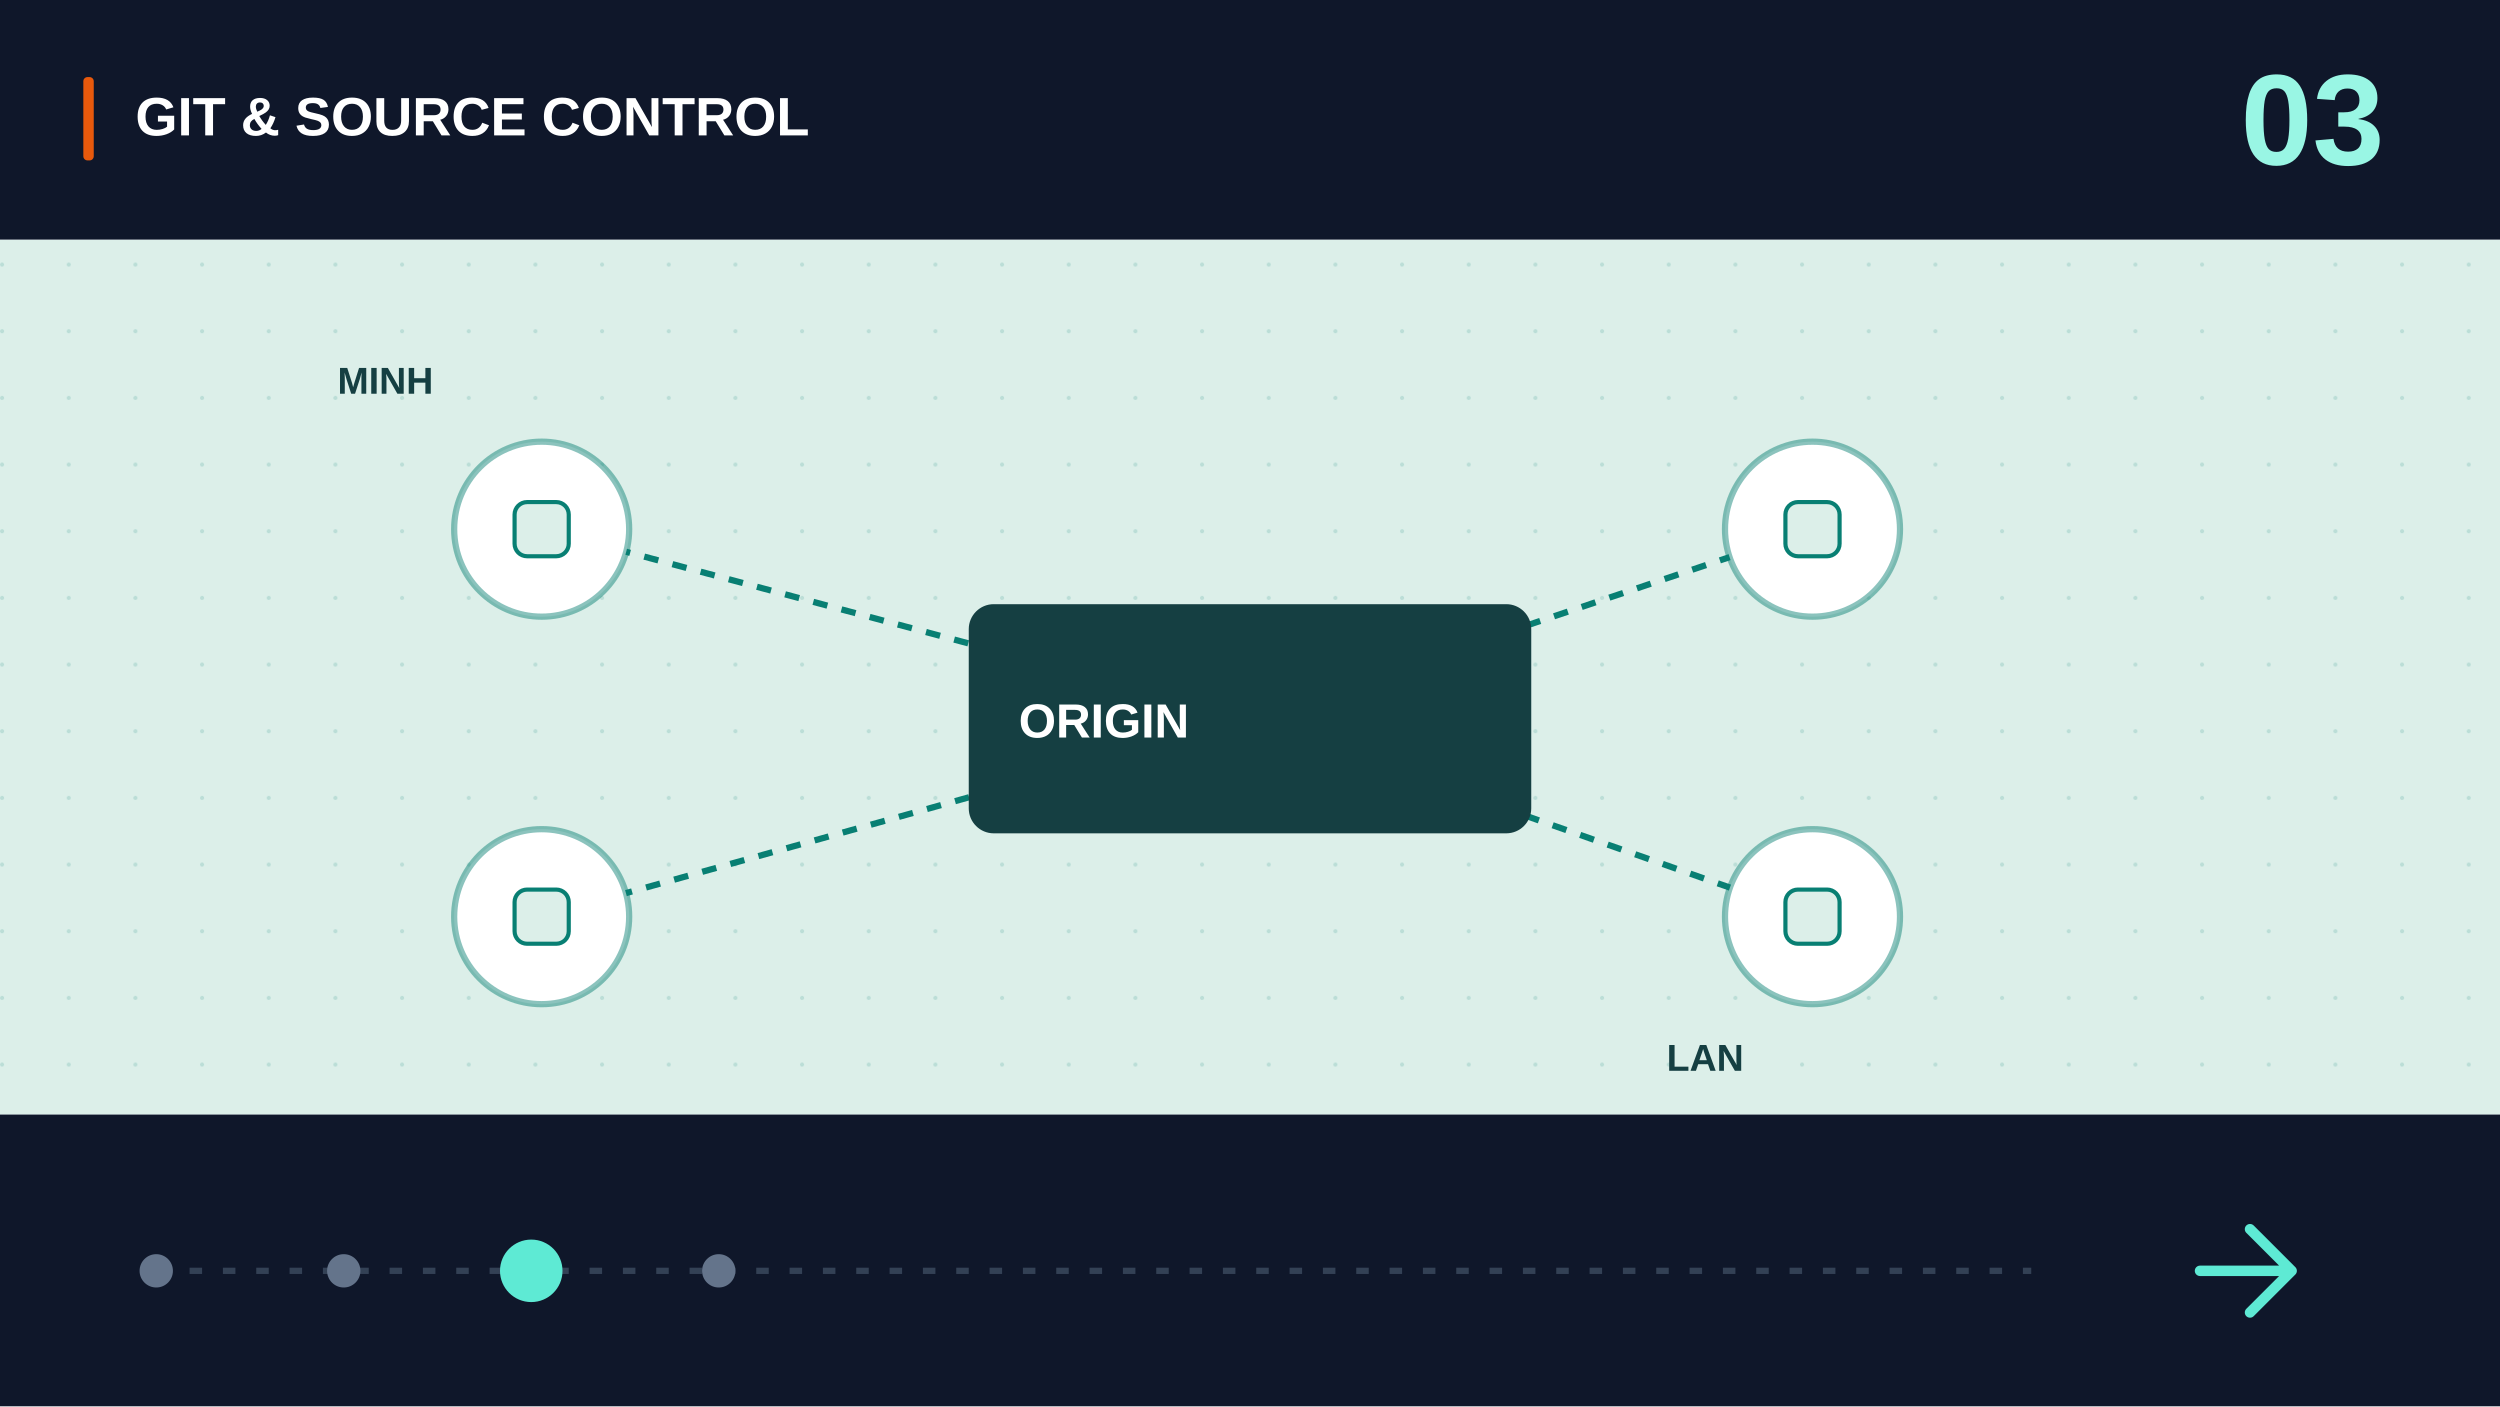
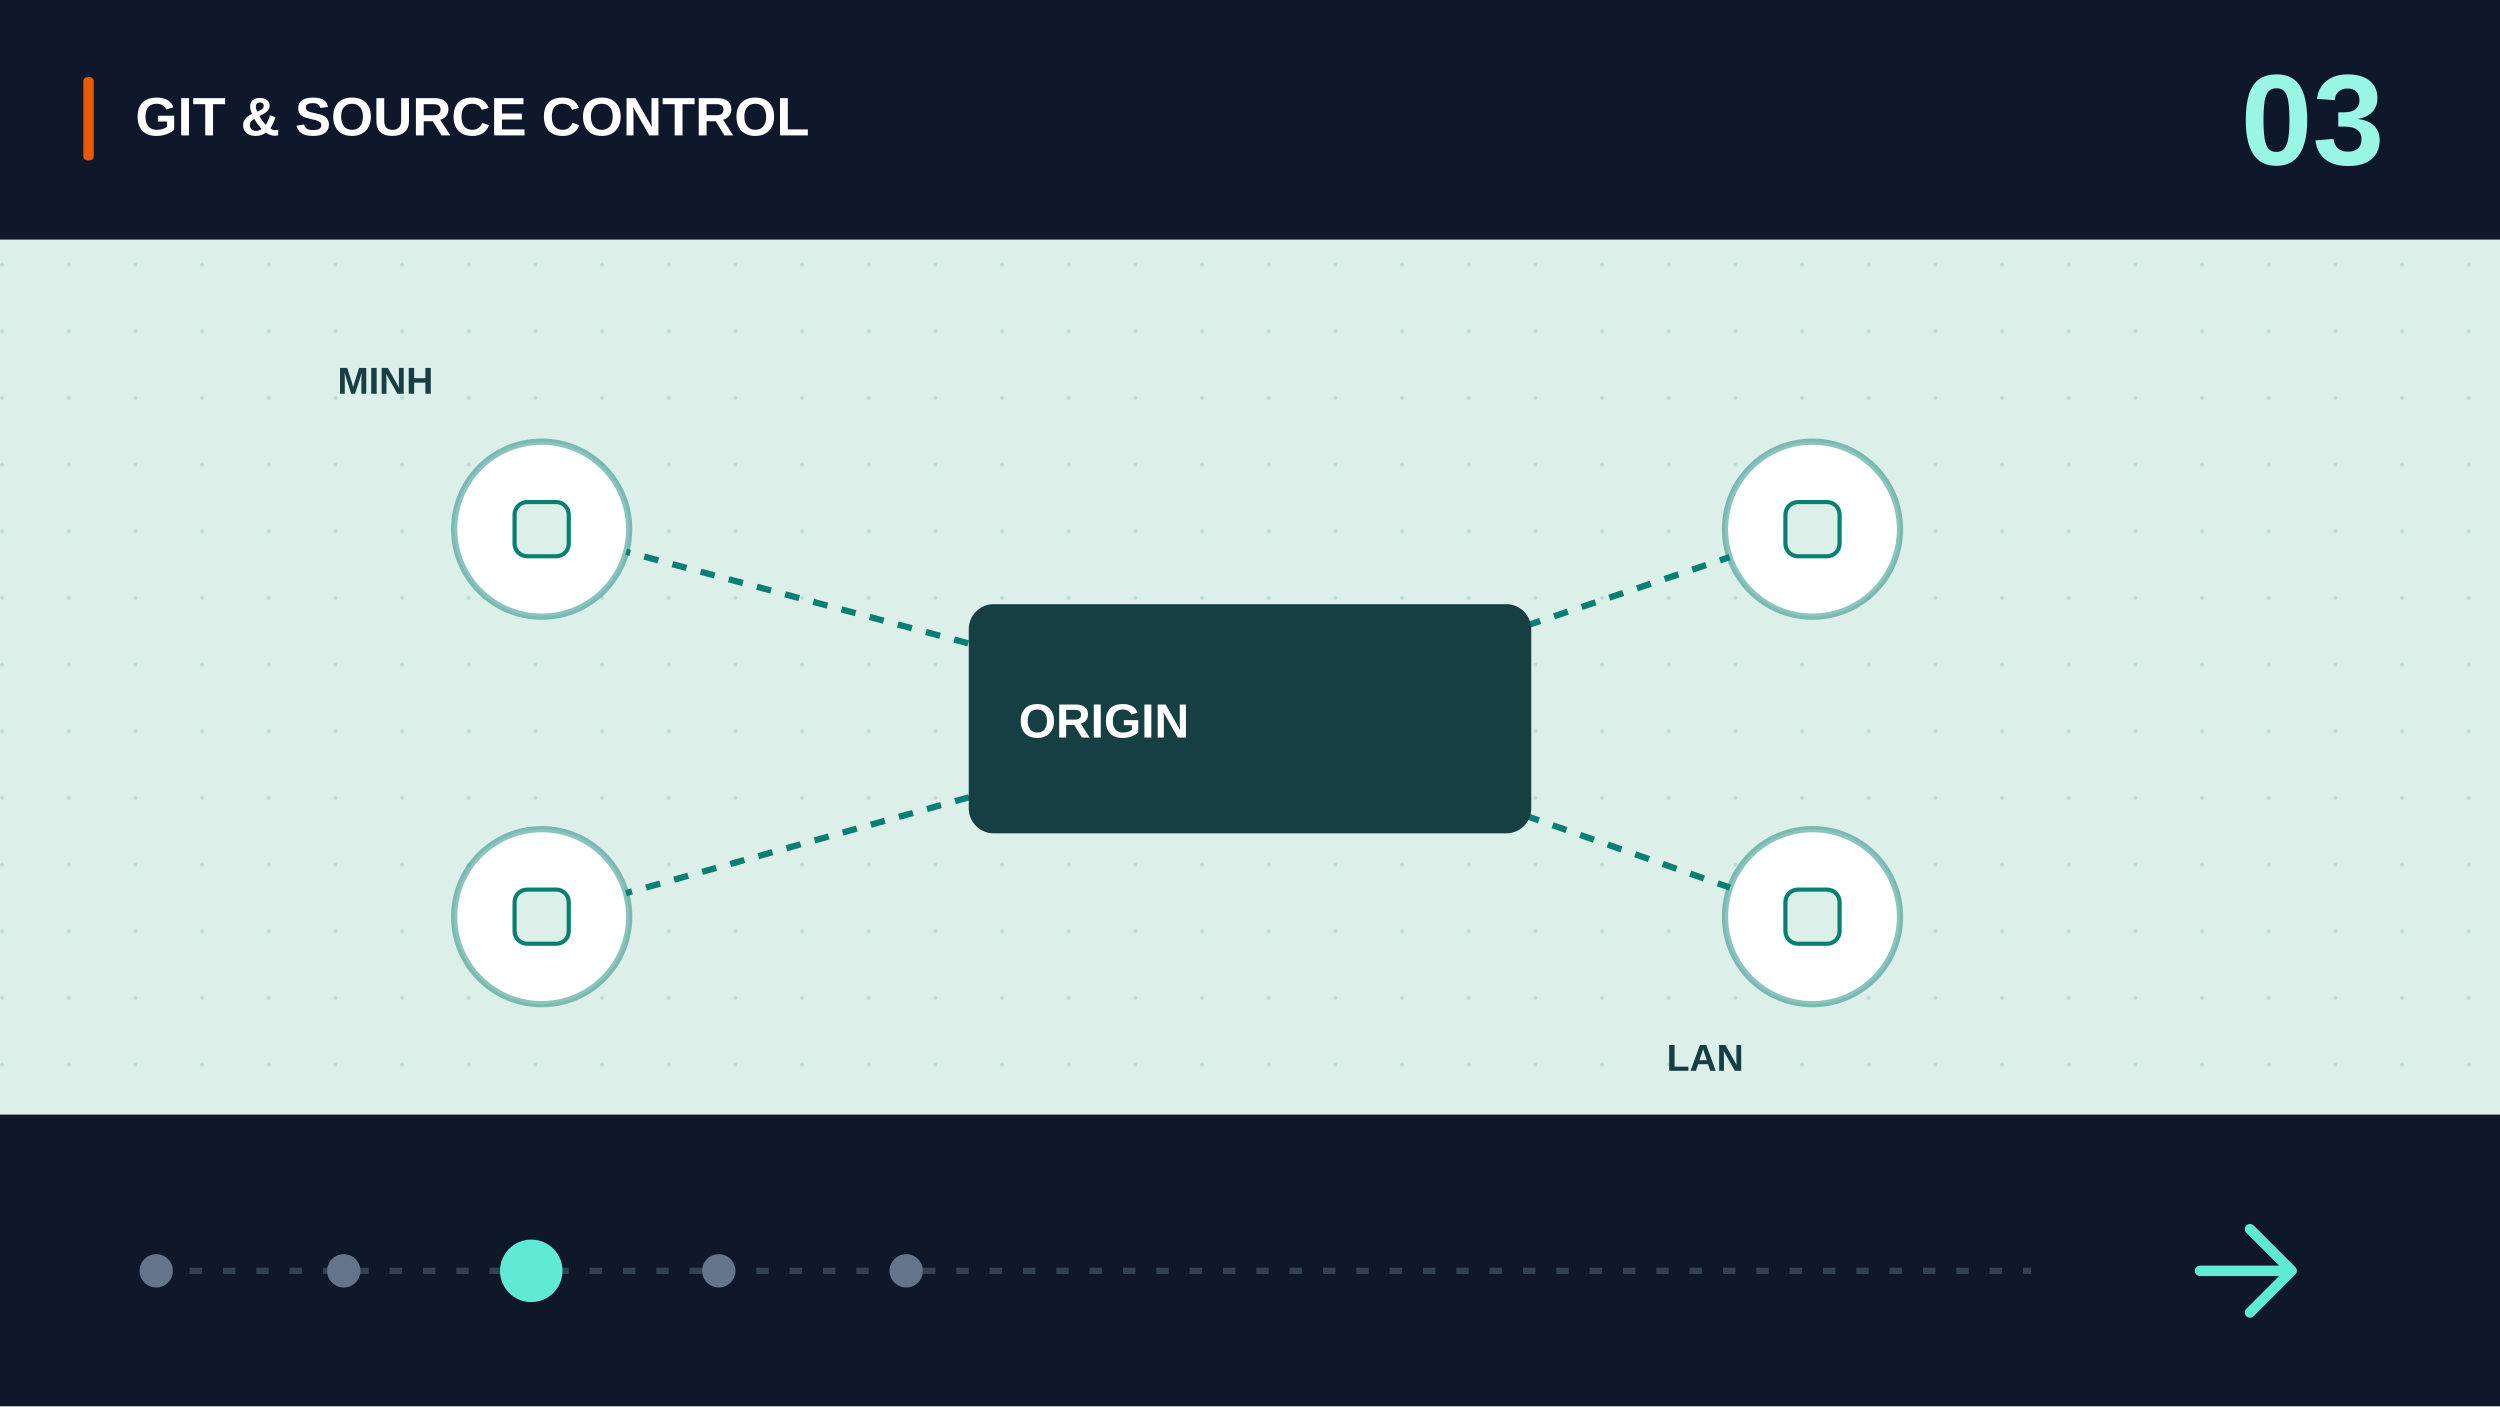
<svg xmlns="http://www.w3.org/2000/svg" width="1200" height="675" viewBox="0 0 1200 675">
  <rect width="1200" height="675" fill="#edf2f7" />
  <svg x="0" y="115" width="1200" height="420" viewBox="0 85 1200 420">
    <defs>
      <pattern id="grid" width="32" height="32" patternUnits="userSpaceOnUse">
        <circle cx="1" cy="1" r="1" fill="#087f73" opacity=".15" />
      </pattern>
    </defs>
    <rect x="0" y="0" width="1200" height="675" rx="0" fill="#dcefe9" stroke="none" stroke-width="2" />
    <rect width="1200" height="675" fill="url(#grid)" />
    <text x="54" y="51" font-family="Arial, sans-serif" font-size="14" font-weight="600" fill="#153f42">ANTBLOG / ENGINEERING NOTES</text>
    <text x="1080" y="51" font-family="Arial, sans-serif" font-size="16" font-weight="500" fill="#153f42">667</text>
    <path d="M54 73L1146 73" stroke="#087f7333" stroke-width="3" fill="none" />
    <path d="M600 315L260 224" stroke="#087f73" stroke-width="3" fill="none" stroke-dasharray="7 7" />
    <circle cx="260" cy="224" r="42" fill="#ffffff" stroke="#087f7377" stroke-width="3" />
    <rect x="247" y="211" width="26" height="26" rx="6" fill="#dcefe9" stroke="#087f73" stroke-width="2" />
    <path d="M600 315L870 224" stroke="#087f73" stroke-width="3" fill="none" stroke-dasharray="7 7" />
    <circle cx="870" cy="224" r="42" fill="#ffffff" stroke="#087f7377" stroke-width="3" />
    <rect x="857" y="211" width="26" height="26" rx="6" fill="#dcefe9" stroke="#087f73" stroke-width="2" />
    <path d="M600 315L260 410" stroke="#087f73" stroke-width="3" fill="none" stroke-dasharray="7 7" />
    <circle cx="260" cy="410" r="42" fill="#ffffff" stroke="#087f7377" stroke-width="3" />
    <rect x="247" y="397" width="26" height="26" rx="6" fill="#dcefe9" stroke="#087f73" stroke-width="2" />
    <path d="M600 315L870 410" stroke="#087f73" stroke-width="3" fill="none" stroke-dasharray="7 7" />
    <circle cx="870" cy="410" r="42" fill="#ffffff" stroke="#087f7377" stroke-width="3" />
    <rect x="857" y="397" width="26" height="26" rx="6" fill="#dcefe9" stroke="#087f73" stroke-width="2" />
    <rect x="465" y="260" width="270" height="110" rx="12" fill="#153f42" stroke="none" stroke-width="2" />
    <text x="489" y="324" font-family="Arial, sans-serif" font-size="23" font-weight="700" fill="#ffffff">ORIGIN</text>
    <text x="162" y="159" font-family="Arial, sans-serif" font-size="18" font-weight="600" fill="#153f42">MINH</text>
    <text x="800" y="484" font-family="Arial, sans-serif" font-size="18" font-weight="600" fill="#153f42">LAN</text>
    <rect x="0" y="507" width="1200" height="168" rx="0" fill="#153f42" stroke="none" stroke-width="2" />
    <rect x="54" y="539" width="5" height="81" rx="0" fill="#087f73" stroke="none" stroke-width="2" />
    <text x="78" y="578" font-family="Arial, sans-serif" font-size="60" font-weight="700" fill="#ffffff">REMOTE · ORIGIN</text>
    <text x="80" y="620" font-family="Arial, sans-serif" font-size="20" font-weight="500" fill="#cbd5e1">Repository chung, upstream, origin/main</text>
  </svg>
  <rect width="1200" height="115" fill="#0f172a" />
  <rect x="40" y="37" width="5" height="40" rx="2" fill="#E8590C" />
  <text x="65" y="65" font-family="Arial,sans-serif" font-size="26" font-weight="700" fill="white">GIT &amp; SOURCE CONTROL</text>
  <text x="1110" y="79" text-anchor="middle" font-family="Arial,sans-serif" font-size="62" font-weight="700" fill="#99f6e4">03</text>
  <rect y="535" width="1200" height="140" fill="#0f172a" />
  <path d="M75 610h900" stroke="#334155" stroke-width="3" stroke-dasharray="6 10" />
  <circle cx="75" cy="610" r="8" fill="#64748b" />
  <circle cx="165" cy="610" r="8" fill="#64748b" />
  <circle cx="255" cy="610" r="15" fill="#5eead4" />
  <circle cx="345" cy="610" r="8" fill="#64748b" />
+   <circle cx="435" cy="610" r="8" fill="#64748b" />
  <path d="m1080 590 20 20-20 20m-24-20h44" fill="none" stroke="#5eead4" stroke-width="5" stroke-linecap="round" stroke-linejoin="round" />
</svg>
